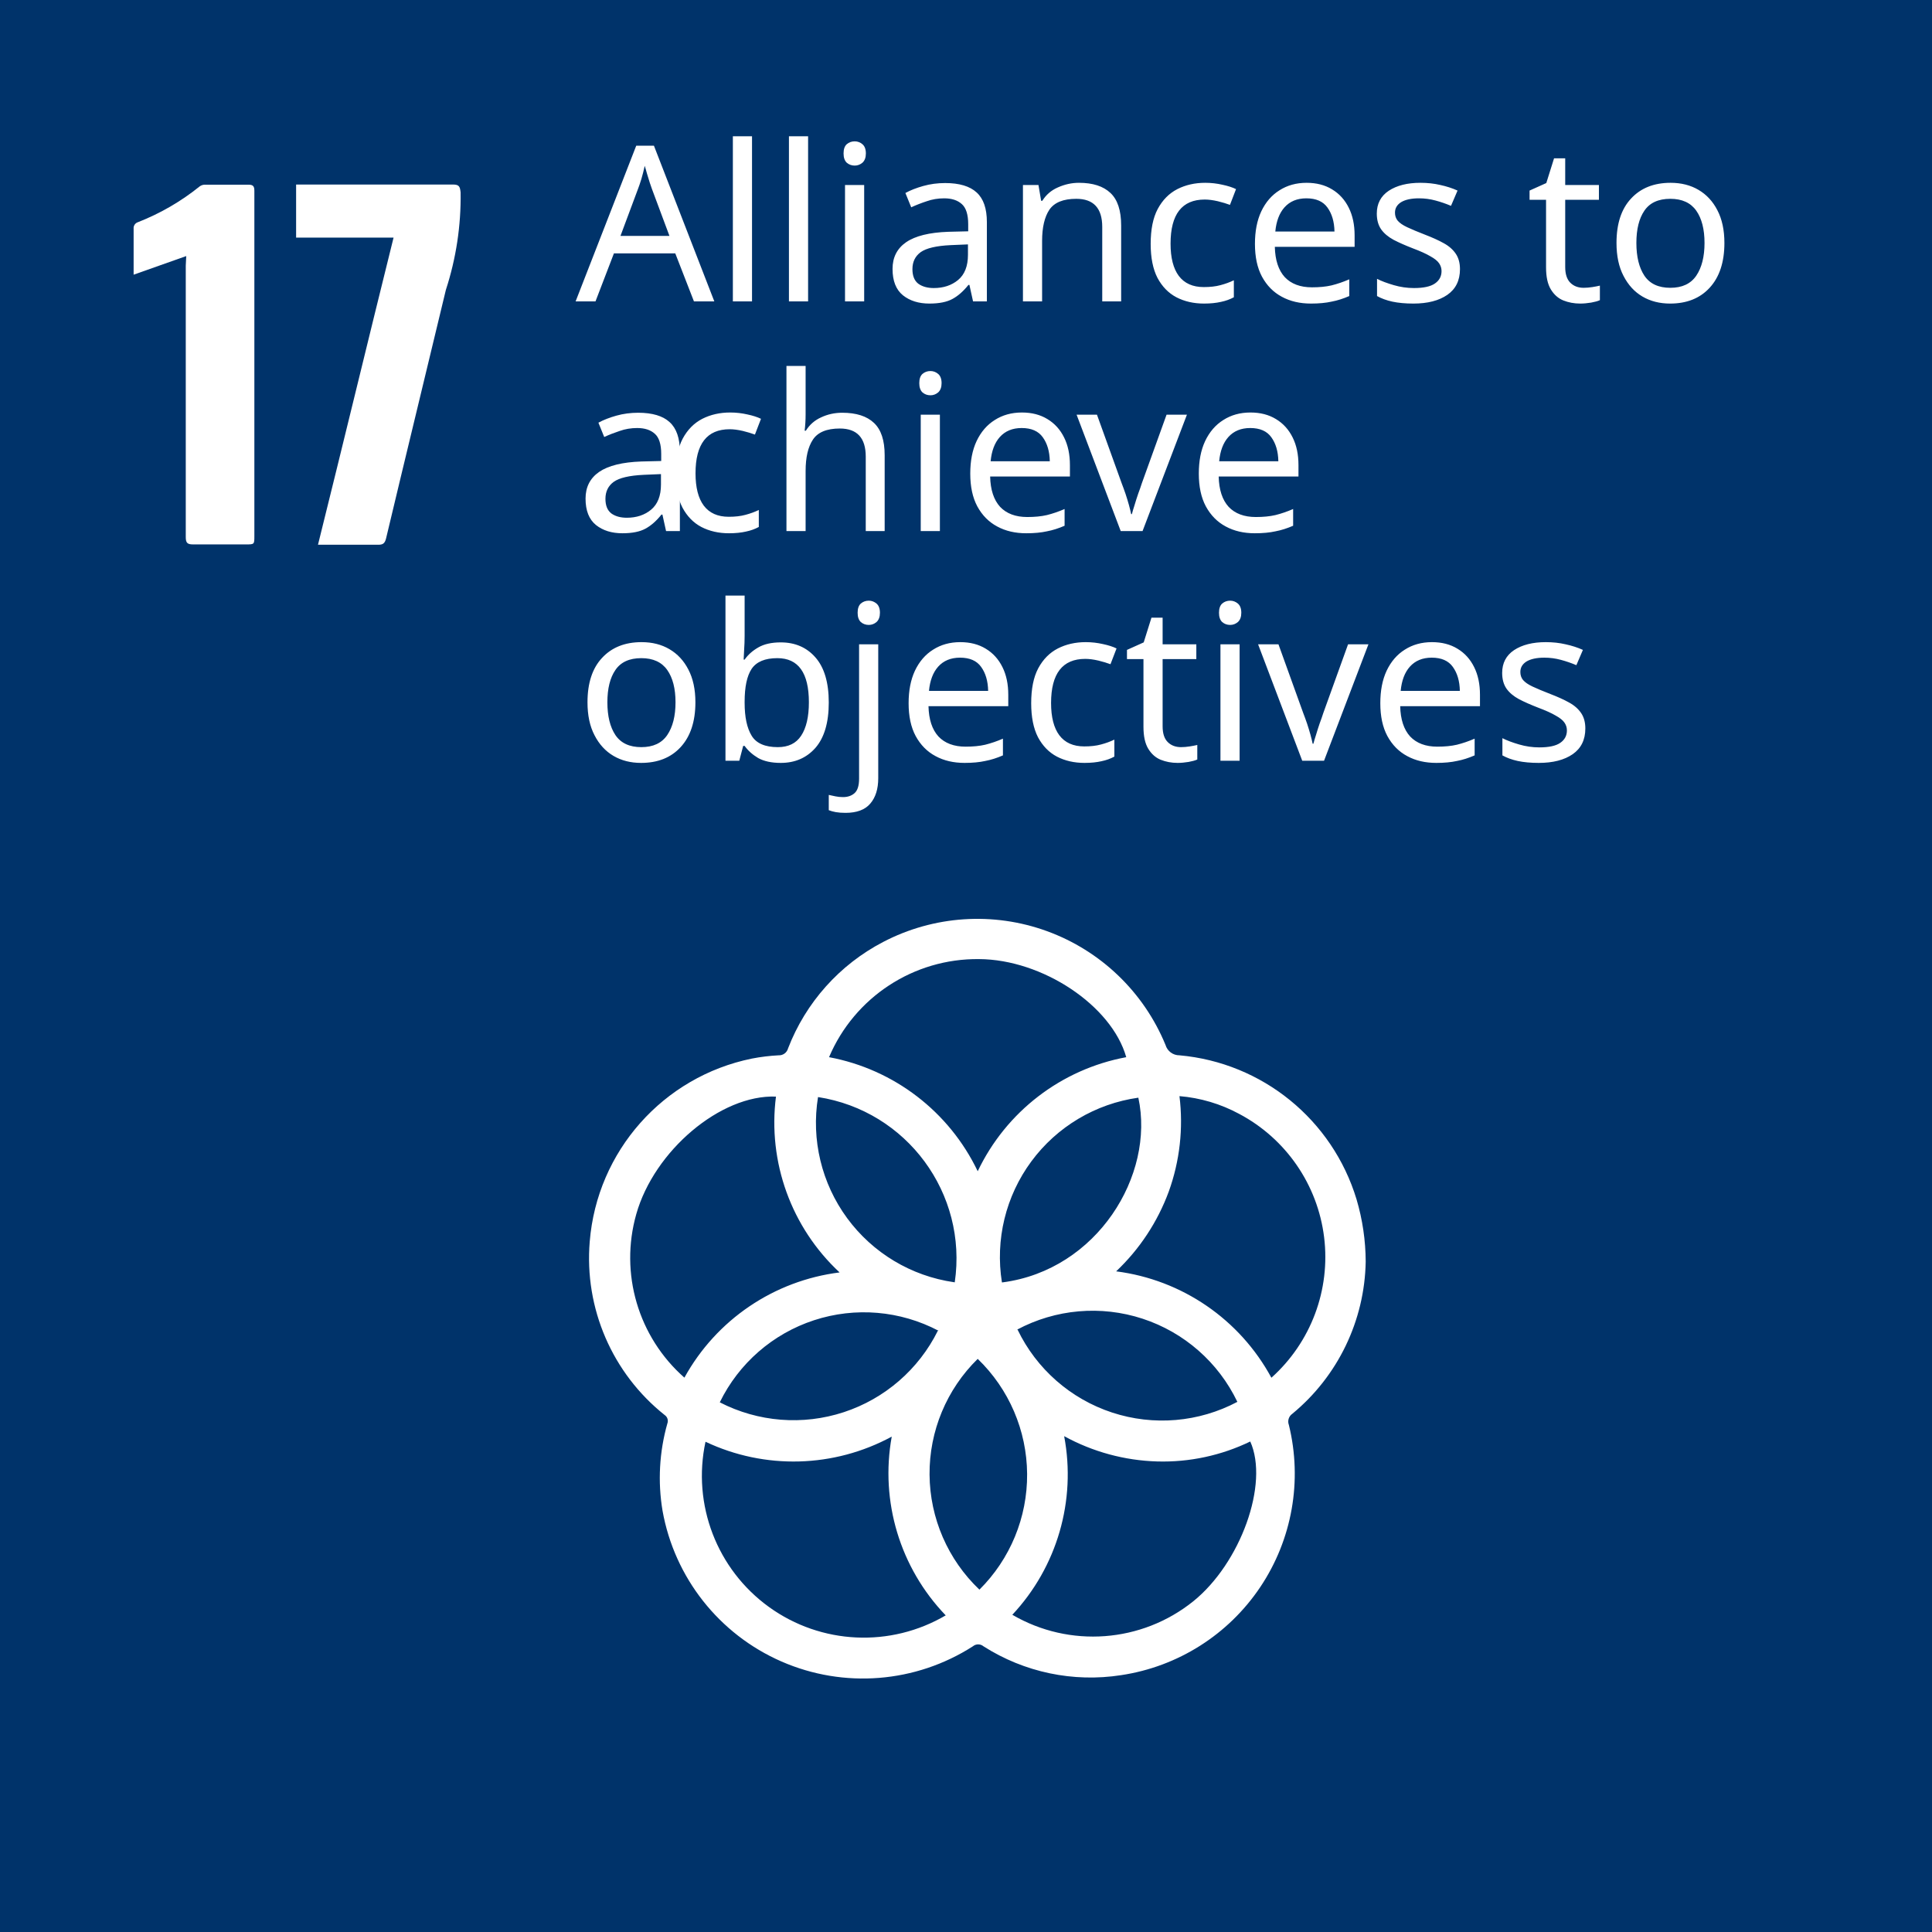
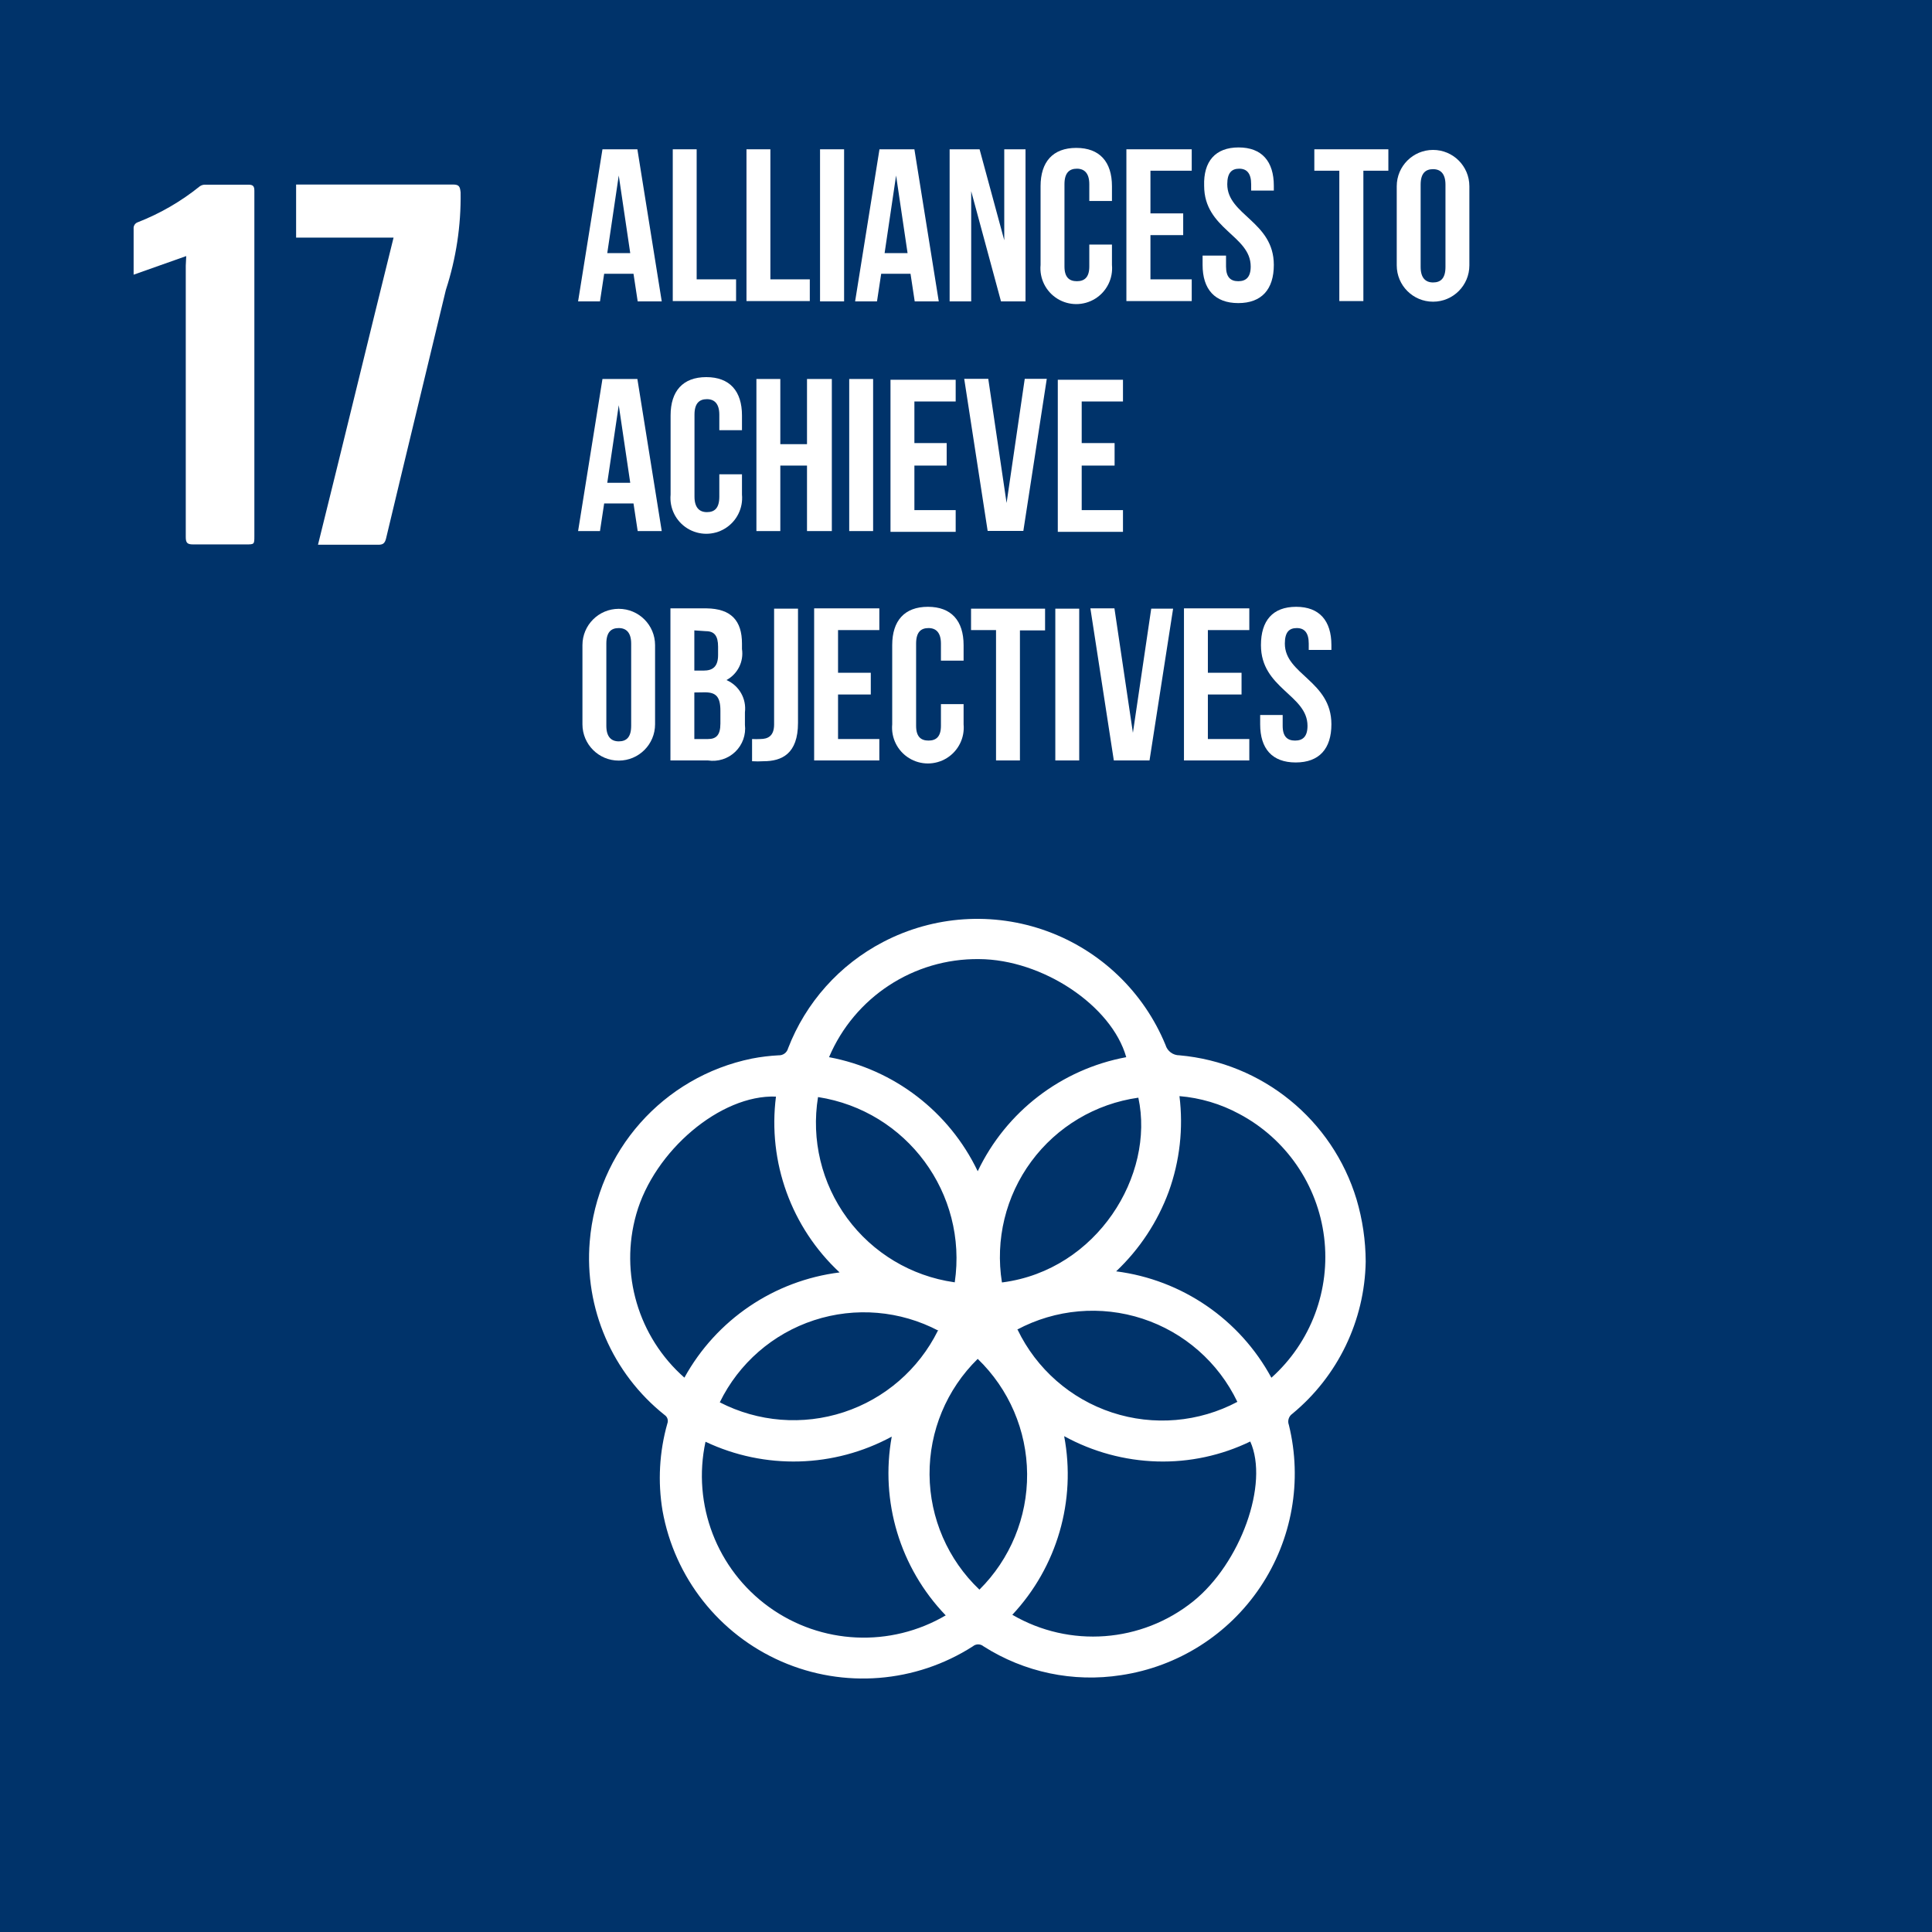
<svg xmlns="http://www.w3.org/2000/svg" viewBox="0 0 124.49 124.49">
  <defs>
-     <style>.cls-1{fill:#00336a;}.cls-2,.cls-3{fill:#fff;}.cls-3{font-size:14px;font-family:BebasNeueBold, Bebas Neue;}.cls-4{letter-spacing:0em;}</style>
+     <style>.cls-1{fill:#00336a;}.cls-2{fill:#fff;}</style>
  </defs>
  <g id="Capa_2" data-name="Capa 2">
    <g id="Capa_1-2" data-name="Capa 1">
      <path class="cls-1" d="M124.49,124.49H0V0H124.49Z" />
      <path class="cls-2" d="M88,81.29a13,13,0,0,1-4.73,9.81.61.61,0,0,0-.22.72,13.13,13.13,0,0,1-10.81,16.12,12.82,12.82,0,0,1-8.87-1.86.53.53,0,0,0-.68,0,13.12,13.12,0,0,1-20-8.74A12.85,12.85,0,0,1,43,91.73a.46.46,0,0,0-.17-.55A12.91,12.91,0,0,1,38,80,13.11,13.11,0,0,1,48.45,68.21,12.47,12.47,0,0,1,50.17,68a.6.6,0,0,0,.61-.45,13,13,0,0,1,6.12-6.85,13.11,13.11,0,0,1,18.2,6.63A.93.93,0,0,0,76,68a13.14,13.14,0,0,1,11.41,9.28A14.34,14.34,0,0,1,88,81.29ZM63,75.47a13.29,13.29,0,0,1,9.57-7.35c-.94-3.33-5.4-6.3-9.49-6.32a10.37,10.37,0,0,0-9.66,6.32A13.33,13.33,0,0,1,63,75.47ZM50,70.66c-3.57-.14-7.85,3.5-9,7.57A10.29,10.29,0,0,0,44.1,88.77a13.3,13.3,0,0,1,10-6.78A13.19,13.19,0,0,1,50,70.66Zm10.93,33.42a13.21,13.21,0,0,1-3.47-11.51,13.27,13.27,0,0,1-12,.33,10.43,10.43,0,0,0,15.49,11.18Zm21-15.31a10.44,10.44,0,0,0-2.09-17A9.79,9.79,0,0,0,76,70.63a13.3,13.3,0,0,1-.69,6.15,13.5,13.5,0,0,1-3.39,5.14A13.29,13.29,0,0,1,81.92,88.77Zm-1.36,4.11a12.92,12.92,0,0,1-6,1.29,13.25,13.25,0,0,1-6-1.63,13.24,13.24,0,0,1-3.34,11.51,10.32,10.32,0,0,0,11.66-.87C79.93,100.73,81.79,95.61,80.56,92.88Zm-15-7.2a10.34,10.34,0,0,0,14.16,4.65A10.34,10.34,0,0,0,65.53,85.68ZM63,87.56a10.33,10.33,0,0,0,.11,14.87A10.4,10.4,0,0,0,63,87.56Zm-2.52-1.81a10.33,10.33,0,0,0-14.1,4.61A10.38,10.38,0,0,0,60.43,85.75Zm4.13-3.12c6.08-.8,9.82-6.9,8.74-11.9A10.36,10.36,0,0,0,64.56,82.63Zm-3.09,0a10.53,10.53,0,0,0-8.81-11.94A10.37,10.37,0,0,0,61.47,82.62Z" />
      <path class="cls-2" d="M19.08,11.89h.43c3.23,0,6.46,0,9.68,0,.41,0,.45.15.49.51a19.34,19.34,0,0,1-.95,6.28c-1.28,5.34-2.58,10.67-3.85,16-.08.34-.21.43-.54.42-1.14,0-2.27,0-3.4,0l-.45,0c.82-3.31,1.63-6.59,2.43-9.87s1.61-6.57,2.44-9.92H19.08Z" />
      <path class="cls-2" d="M12,16.5,8.61,17.7V16.4c0-.55,0-1.1,0-1.66a.4.4,0,0,1,.27-.42,15.14,15.14,0,0,0,4-2.32.59.59,0,0,1,.37-.1H16c.3,0,.39.09.39.39,0,1.17,0,2.35,0,3.52V34.54c0,.54,0,.54-.55.54-1.13,0-2.27,0-3.4,0-.38,0-.47-.11-.47-.48q0-8.73,0-17.48Z" />
-       <text class="cls-3" transform="translate(37.09 19.42)">Alliances to <tspan class="cls-4" x="0" y="14.8">a</tspan>
-         <tspan x="5.68" y="14.8">chieve </tspan>
-         <tspan x="0" y="29.6">objectives</tspan>
-       </text>
+       <path class="cls-2" d="M42.64,19.42H41.09l-.27-1.78H38.93l-.27,1.78H37.25l1.57-9.8h2.25Zm-3.51-3.11h1.48l-.74-5Z" />
+       <path class="cls-2" d="M43.35,9.62h1.54V18h2.54v1.4H43.35Z" />
+       <path class="cls-2" d="M48.1,9.62h1.54V18h2.54v1.4H48.1Z" />
+       <path class="cls-2" d="M52.84,9.62h1.55v9.8H52.84Z" />
+       <path class="cls-2" d="M60.49,19.42H58.94l-.27-1.78H56.78l-.27,1.78H55.1l1.57-9.8h2.25ZM57,16.31h1.48l-.74-5Z" />
+       <path class="cls-2" d="M62.58,12.32v7.1H61.19V9.62h1.93l1.59,5.86V9.62h1.37v9.8H64.5Z" />
+       <path class="cls-2" d="M71.65,15.76v1.31a2.31,2.31,0,1,1-4.6,0V12c0-1.57.79-2.47,2.3-2.47s2.3.9,2.3,2.47v.95H70.19V11.87c0-.7-.31-1-.8-1s-.8.27-.8,1v5.3c0,.7.31.95.8.95s.8-.25.8-.95V15.76Z" />
+       <path class="cls-2" d="M74.13,13.75h2.11v1.4H74.13V18h2.66v1.4H72.58V9.62h4.21V11H74.13Z" />
+       <path class="cls-2" d="M79.81,9.5c1.5,0,2.27.9,2.27,2.47v.31H80.62v-.41c0-.7-.28-1-.77-1s-.77.27-.77,1c0,2,3,2.4,3,5.2,0,1.57-.78,2.46-2.29,2.46s-2.3-.89-2.3-2.46v-.6H79v.7c0,.7.3.95.79.95s.8-.25.8-.95c0-2-3-2.4-3-5.2C77.54,10.4,78.31,9.5,79.81,9.5Z" />
+       <path class="cls-2" d="M84.69,9.62h4.77V11H87.85v8.4H86.3V11H84.69Z" />
+       <path class="cls-2" d="M90,12a2.34,2.34,0,1,1,4.68,0v5.1a2.34,2.34,0,1,1-4.68,0Zm1.54,5.2c0,.7.31,1,.8,1s.8-.26.8-1v-5.3c0-.7-.31-1-.8-1s-.8.27-.8,1Z" />
+       <path class="cls-2" d="M42.64,34.22H41.09l-.27-1.78H38.93l-.27,1.78H37.25l1.57-9.8h2.25Zm-3.51-3.11h1.48l-.74-5Z" />
+       <path class="cls-2" d="M47.81,30.56v1.31a2.31,2.31,0,1,1-4.6,0v-5.1c0-1.57.79-2.47,2.3-2.47s2.3.9,2.3,2.47v.95H46.35v-1c0-.7-.31-1-.8-1s-.8.27-.8,1V32c0,.7.31,1,.8,1s.8-.25.8-1V30.56Z" />
+       <path class="cls-2" d="M50.28,34.22H48.74v-9.8h1.54v4.2H52v-4.2H53.6v9.8H52V30H50.28Z" />
+       <path class="cls-2" d="M54.72,24.42h1.54v9.8H54.72Z" />
+       <path class="cls-2" d="M58.92,28.55H61V30H58.92v2.87h2.66v1.4h-4.2v-9.8h4.2v1.4H58.92Z" />
+       <path class="cls-2" d="M64.86,32.41l1.17-8h1.42l-1.51,9.8h-2.3l-1.51-9.8h1.55Z" />
+       <path class="cls-2" d="M69.7,28.55h2.12V30H69.7v2.87h2.66v1.4h-4.2v-9.8h4.2v1.4H69.7Z" />
+       <path class="cls-2" d="M37.53,41.57a2.34,2.34,0,1,1,4.68,0v5.1a2.34,2.34,0,1,1-4.68,0Zm1.54,5.2c0,.7.31,1,.8,1s.8-.26.8-1v-5.3c0-.7-.31-1-.8-1s-.8.26-.8,1Z" />
+       <path class="cls-2" d="M47.81,41.47v.35a1.94,1.94,0,0,1-1,2A2,2,0,0,1,48,45.9v.8A2.08,2.08,0,0,1,45.62,49H43.2v-9.8h2.32C47.12,39.22,47.81,40,47.81,41.47Zm-3.07-.85v2.59h.6c.58,0,.93-.25.93-1v-.54c0-.7-.24-1-.79-1Zm0,4v3h.88c.52,0,.8-.24.8-1V45.8c0-.91-.29-1.19-1-1.19Z" />
+       <path class="cls-2" d="M48.46,47.62a4.78,4.78,0,0,0,.53,0c.49,0,.89-.19.89-.94V39.22h1.54v7.36c0,2-1.05,2.47-2.22,2.47a5.86,5.86,0,0,1-.74,0Z" />
+       <path class="cls-2" d="M54,43.35h2.11v1.4H54v2.87h2.66V49h-4.2v-9.8h4.2v1.4H54Z" />
+       <path class="cls-2" d="M62.09,45.37v1.3a2.31,2.31,0,1,1-4.6,0v-5.1c0-1.57.79-2.47,2.3-2.47s2.3.9,2.3,2.47v1H60.63V41.47c0-.7-.31-1-.8-1s-.8.26-.8,1v5.3c0,.7.31.95.8.95s.8-.25.8-.95v-1.4Z" />
+       <path class="cls-2" d="M62.57,39.22h4.77v1.4H65.72V49H64.18v-8.4H62.57Z" />
+       <path class="cls-2" d="M68,39.22h1.54V49H68Z" />
+       <path class="cls-2" d="M73,47.22l1.18-8h1.41L74.07,49h-2.3l-1.51-9.8h1.55Z" />
+       <path class="cls-2" d="M77.83,43.35H80v1.4H77.83v2.87H80.5V49H76.29v-9.8H80.5v1.4H77.83Z" />
+       <path class="cls-2" d="M83.52,39.1c1.5,0,2.27.9,2.27,2.47v.31H84.33v-.41c0-.7-.28-1-.77-1s-.77.26-.77,1c0,2,3,2.4,3,5.2,0,1.57-.78,2.46-2.3,2.46s-2.29-.89-2.29-2.46v-.6h1.45v.7c0,.7.31.95.8.95s.8-.25.8-.95c0-2-3-2.4-3-5.2C81.25,40,82,39.1,83.52,39.1Z" />
    </g>
  </g>
</svg>
